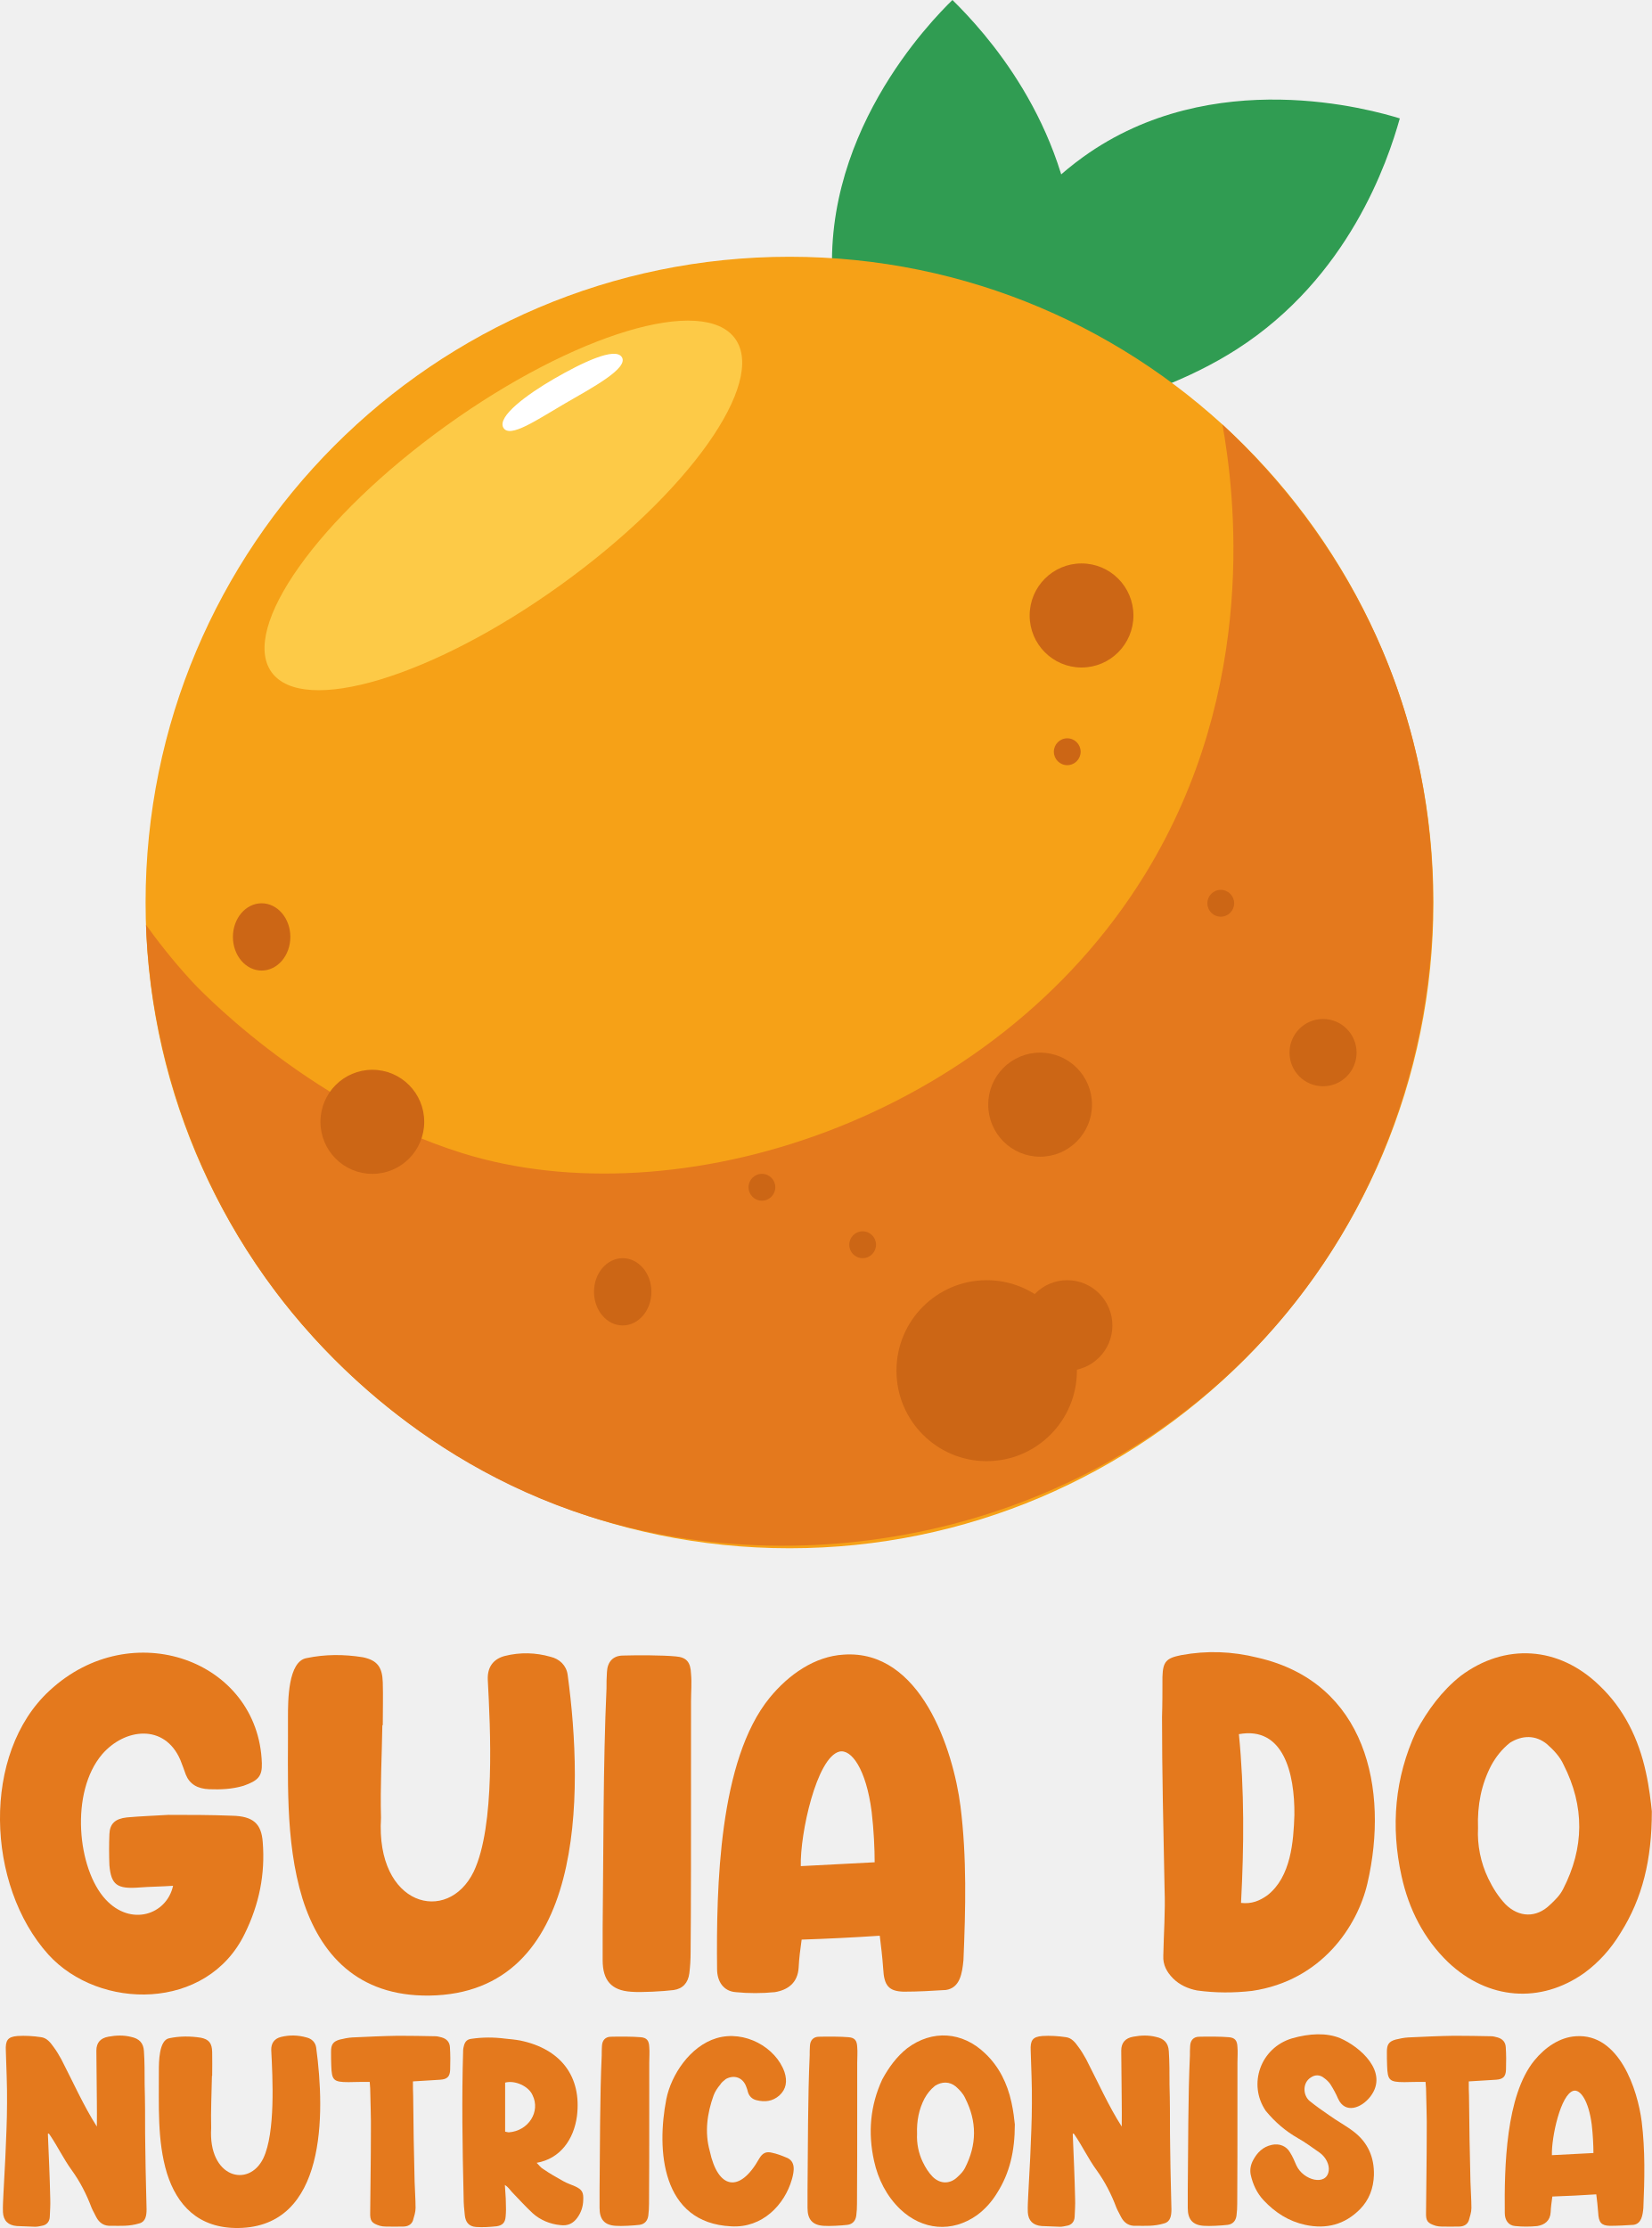
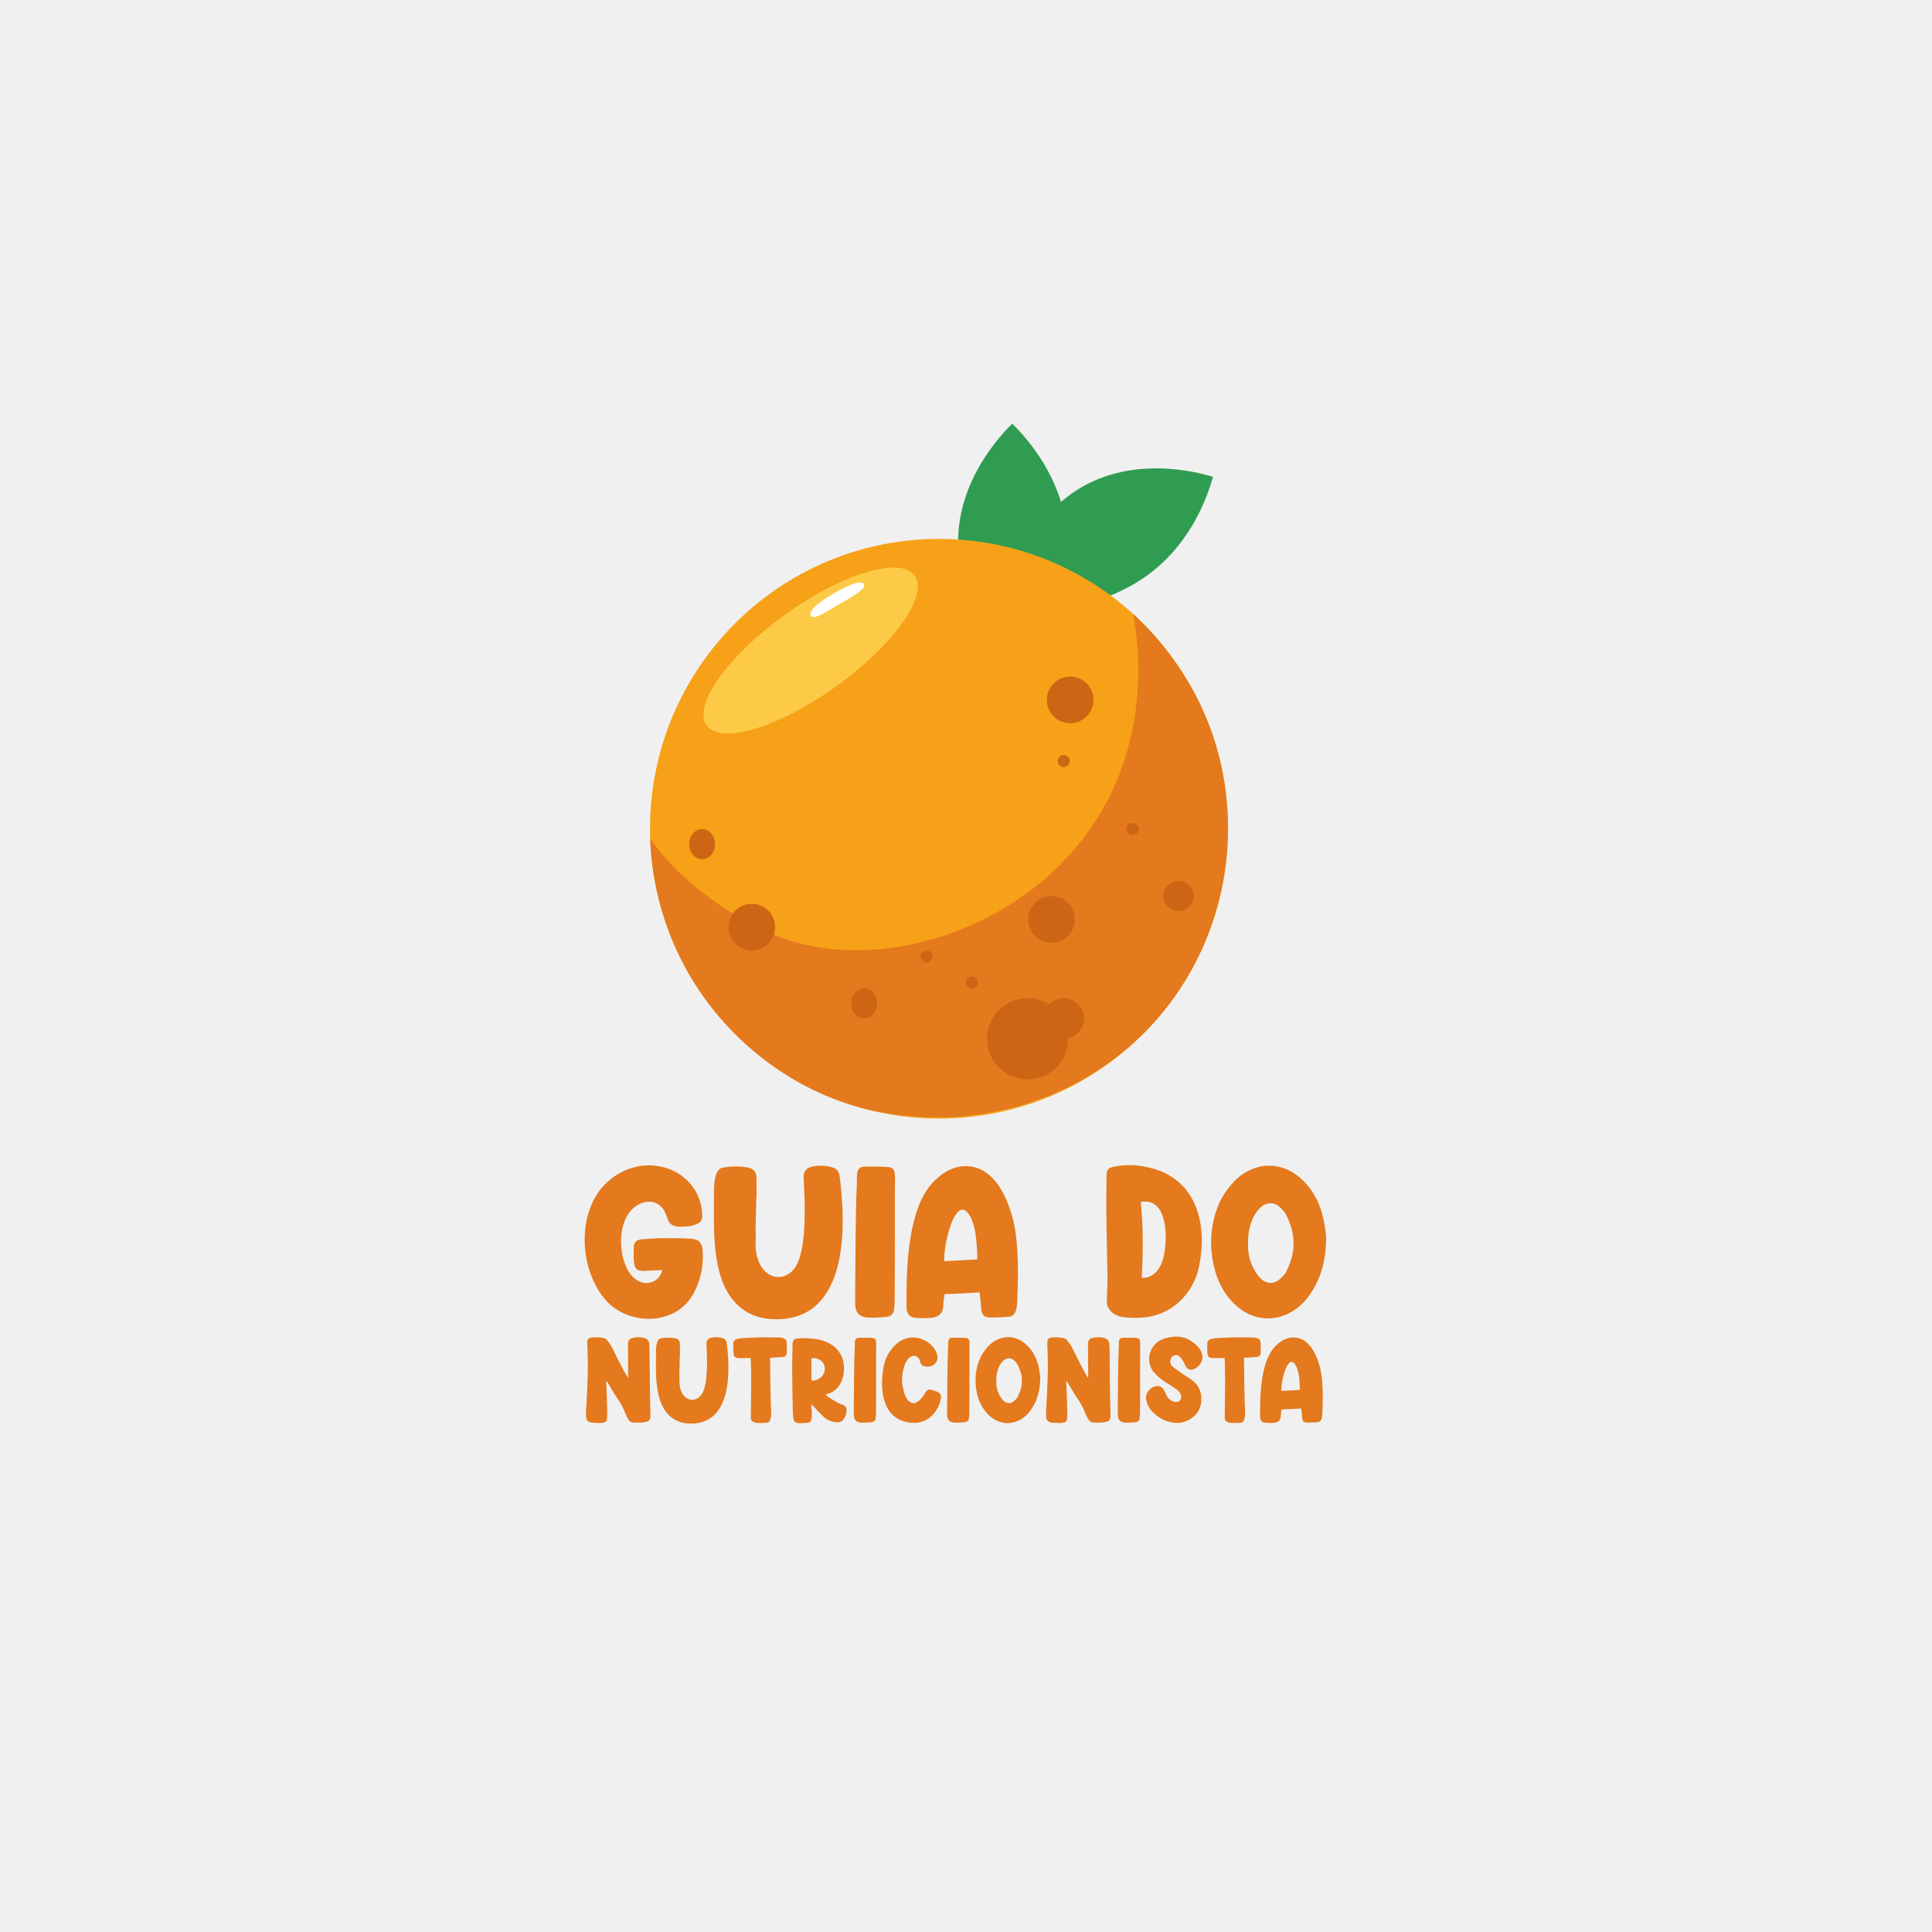
- <svg xmlns="http://www.w3.org/2000/svg" width="175" height="236" viewBox="0 0 175 236" fill="none">
+ <svg xmlns="http://www.w3.org/2000/svg" width="456" height="456" viewBox="-138 -100 456 456">
  <path d="M103.66 54.37C97.39 55.045 89.722 42.602 88.367 31.453C86.324 14.648 98.776 2.08 100.904 0C104.302 3.336 113.05 12.85 114.002 26.939C114.793 38.629 110.227 53.662 103.66 54.37Z" fill="#309C52" />
  <path d="M102.062 41.073C98.459 35.883 105.661 23.164 114.765 16.618C128.487 6.751 145.46 11.672 148.3 12.542C147.012 17.131 142.891 29.394 131.024 36.998C121.176 43.309 105.834 46.511 102.062 41.073Z" fill="#309C52" />
  <path d="M83.642 164C121.318 164 151.861 133.376 151.861 95.599C151.861 57.822 121.318 27.197 83.642 27.197C45.967 27.197 15.424 57.822 15.424 95.599C15.424 133.376 45.967 164 83.642 164Z" fill="#F6A117" />
  <path d="M15.467 97.959C16.55 99.476 18.18 101.617 20.364 103.991C20.364 103.991 32.266 116.926 48.946 122.138C71.68 129.242 105.191 118.784 121.282 92.655C133.508 72.796 130.746 51.893 129.511 44.969C134.623 49.71 144.828 60.505 149.444 77.501C155.082 98.27 150.686 122.078 135.763 139.732C116.85 162.111 86.402 168.232 62.422 160.625C43.508 154.624 32.633 141.36 29.288 136.934C17.033 120.726 15.675 103.906 15.467 97.959Z" fill="#E4791D" />
  <path opacity="0.8" d="M59.368 61.988C72.934 52.239 81.228 40.552 77.892 35.885C74.555 31.217 60.853 35.336 47.286 45.085C33.719 54.834 25.426 66.52 28.762 71.188C32.099 75.856 45.801 71.737 59.368 61.988Z" fill="#FFD453" />
  <path d="M53.328 45.305C54.006 46.483 56.952 44.42 59.839 42.747C62.725 41.077 66.571 39.028 65.894 37.854C65.216 36.679 61.582 38.455 58.695 40.125C55.809 41.795 52.651 44.127 53.328 45.305Z" fill="white" />
  <path d="M39.447 124.342C42.483 124.342 44.944 121.874 44.944 118.829C44.944 115.785 42.483 113.317 39.447 113.317C36.411 113.317 33.95 115.785 33.95 118.829C33.95 121.874 36.411 124.342 39.447 124.342Z" fill="#CC6615" />
  <path d="M27.718 102.806C29.398 102.806 30.76 101.211 30.76 99.243C30.76 97.275 29.398 95.68 27.718 95.68C26.038 95.68 24.676 97.275 24.676 99.243C24.676 101.211 26.038 102.806 27.718 102.806Z" fill="#CC6615" />
  <path d="M104.532 154.773C109.811 154.773 114.091 150.482 114.091 145.188C114.091 139.895 109.811 135.604 104.532 135.604C99.253 135.604 94.973 139.895 94.973 145.188C94.973 150.482 99.253 154.773 104.532 154.773Z" fill="#CC6615" />
  <path d="M113.067 145.192C115.708 145.192 117.849 143.045 117.849 140.398C117.849 137.75 115.708 135.604 113.067 135.604C110.427 135.604 108.286 137.75 108.286 140.398C108.286 143.045 110.427 145.192 113.067 145.192Z" fill="#CC6615" />
  <path d="M110.192 122.523C113.228 122.523 115.689 120.055 115.689 117.011C115.689 113.967 113.228 111.499 110.192 111.499C107.155 111.499 104.694 113.967 104.694 117.011C104.694 120.055 107.155 122.523 110.192 122.523Z" fill="#CC6615" />
  <path d="M65.971 140.398C67.651 140.398 69.013 138.803 69.013 136.835C69.013 134.867 67.651 133.272 65.971 133.272C64.291 133.272 62.93 134.867 62.93 136.835C62.93 138.803 64.291 140.398 65.971 140.398Z" fill="#CC6615" />
  <path d="M140.167 115.061C142.129 115.061 143.72 113.466 143.72 111.499C143.72 109.531 142.129 107.936 140.167 107.936C138.205 107.936 136.614 109.531 136.614 111.499C136.614 113.466 138.205 115.061 140.167 115.061Z" fill="#CC6615" />
  <path d="M80.721 127.183C81.504 127.183 82.139 126.546 82.139 125.761C82.139 124.975 81.504 124.338 80.721 124.338C79.938 124.338 79.302 124.975 79.302 125.761C79.302 126.546 79.938 127.183 80.721 127.183Z" fill="#CC6615" />
  <path d="M91.391 133.272C92.175 133.272 92.81 132.635 92.81 131.85C92.81 131.064 92.175 130.427 91.391 130.427C90.608 130.427 89.973 131.064 89.973 131.85C89.973 132.635 90.608 133.272 91.391 133.272Z" fill="#CC6615" />
  <path d="M113.067 81.05C113.851 81.05 114.486 80.413 114.486 79.628C114.486 78.842 113.851 78.205 113.067 78.205C112.284 78.205 111.649 78.842 111.649 79.628C111.649 80.413 112.284 81.05 113.067 81.05Z" fill="#CC6615" />
  <path d="M129.331 97.102C130.114 97.102 130.749 96.466 130.749 95.68C130.749 94.894 130.114 94.258 129.331 94.258C128.547 94.258 127.912 94.894 127.912 95.68C127.912 96.466 128.547 97.102 129.331 97.102Z" fill="#CC6615" />
  <path d="M114.582 70.706C117.618 70.706 120.079 68.238 120.079 65.194C120.079 62.15 117.618 59.682 114.582 59.682C111.545 59.682 109.084 62.15 109.084 65.194C109.084 68.238 111.545 70.706 114.582 70.706Z" fill="#CC6615" />
  <g clip-path="url(#clip0_0_1)">
    <path d="M14.76 199.931C12.408 200.111 11.775 199.661 11.591 197.579C11.546 196.492 11.546 195.362 11.591 194.275C11.637 193.188 12.18 192.647 13.447 192.509C14.94 192.374 16.387 192.329 17.835 192.239C20.051 192.239 22.312 192.239 24.576 192.329C26.838 192.374 27.7 193.188 27.835 195.134C28.105 198.483 27.471 201.694 25.934 204.818C21.952 213.054 10.507 212.964 5.123 207.035C-1.484 199.703 -1.979 185.72 5.258 179.07C13.943 171.014 27.381 175.856 27.742 186.763C27.787 188.165 27.333 188.619 25.796 189.16C24.573 189.523 23.354 189.568 22.177 189.523C20.91 189.478 20.096 188.979 19.688 187.985C19.507 187.487 19.324 186.946 19.099 186.402C17.429 182.557 13.222 183.053 10.826 185.814C7.387 189.842 8.201 197.985 11.189 201.199C13.859 204.094 17.658 202.827 18.336 199.751C17.024 199.841 15.892 199.841 14.76 199.931Z" fill="#E4791D" />
    <path d="M40.366 192.557C39.778 201.922 47.423 203.914 50.183 198.258C52.49 193.416 51.949 183.098 51.676 177.896C51.631 176.583 52.264 175.724 53.487 175.405C55.114 174.997 56.745 175.042 58.327 175.496C59.276 175.721 60 176.4 60.138 177.397C61.856 190.022 62.039 211.153 45.481 211.381C37.88 211.471 33.898 206.993 32.045 201.108C30.144 194.909 30.553 188.075 30.508 181.876C30.508 180.157 30.508 175.949 32.499 175.631C34.444 175.222 36.435 175.222 38.426 175.541C39.964 175.856 40.508 176.58 40.553 178.211C40.598 179.704 40.553 181.197 40.553 182.738C40.553 182.738 40.553 182.738 40.508 182.738C40.456 186.042 40.276 189.253 40.366 192.557Z" fill="#E4791D" />
    <path d="M73.03 209.029C72.895 210.024 72.351 210.657 71.357 210.796C70.27 210.931 67.919 211.066 66.877 210.976C64.751 210.841 63.847 209.753 63.847 207.627C63.847 206.494 63.847 205.41 63.847 204.232C63.937 196.315 63.892 186.766 64.255 178.848C64.255 178.304 64.255 177.715 64.3 177.13C64.345 176.042 64.934 175.363 66.018 175.363C67.466 175.318 70.18 175.318 71.583 175.454C72.76 175.544 73.165 176.087 73.21 177.31C73.3 178.259 73.21 179.211 73.21 180.206C73.21 196.179 73.21 202.379 73.165 206.813C73.165 207.534 73.12 208.306 73.03 209.029Z" fill="#E4791D" />
    <path d="M84.928 205.452C84.793 206.446 84.658 207.398 84.613 208.393C84.523 210.021 83.481 210.79 82.078 211.018C80.721 211.153 79.273 211.153 77.961 211.018C76.649 210.928 75.97 209.886 75.97 208.573C75.88 199.931 76.15 186.444 81.535 179.839C83.571 177.349 86.33 175.451 89.36 175.267C97.55 174.679 100.988 185.357 101.757 191.331C102.436 196.762 102.3 202.193 102.072 207.621C101.937 209.023 101.709 210.561 100.216 210.787C98.769 210.877 97.276 210.967 95.739 210.967C94.156 210.922 93.658 210.333 93.568 208.525C93.478 207.257 93.342 206.173 93.204 205.04C90.403 205.227 87.688 205.362 84.928 205.452ZM92.348 191.923C91.76 187.354 90.177 185.225 88.91 185.543C86.514 186.177 84.748 194.23 84.838 197.669C87.598 197.534 90.087 197.399 92.664 197.261C92.664 195.816 92.574 193.87 92.348 191.923Z" fill="#E4791D" />
    <path d="M132.655 210.883C130.709 211.108 128.763 211.108 126.82 210.838C125.871 210.657 124.964 210.249 124.285 209.57C123.607 208.891 123.198 208.122 123.243 207.173C123.288 204.821 123.469 202.466 123.378 200.114C123.243 193.371 123.108 187.67 123.108 181.879C123.153 180.521 123.153 179.073 123.153 177.625C123.198 175.997 123.562 175.634 125.144 175.318C127.859 174.82 130.529 174.91 133.243 175.589C144.736 178.214 147.177 189.526 144.871 199.481C143.829 204.004 140.03 209.798 132.655 210.883ZM134.282 200.748C136.772 198.802 137.042 195.047 137.132 192.242C137.177 187.808 135.955 182.831 131.252 183.69C131.841 189.619 131.796 195.591 131.478 201.565C132.61 201.697 133.469 201.337 134.282 200.748Z" fill="#E4791D" />
    <path d="M171.697 204.728C170.658 206.446 169.391 207.849 167.853 208.981C163.192 212.285 157.628 211.832 153.421 207.849C150.841 205.359 149.258 202.238 148.49 198.754C147.312 193.458 147.766 188.301 150.027 183.413C151.249 181.152 152.742 179.115 154.733 177.532C159.439 174.003 165.138 174.363 169.436 178.526C172.06 181.016 173.598 184.182 174.367 187.712C174.73 189.34 174.91 190.971 175 191.875C175 196.99 174.006 201.063 171.697 204.728ZM157.673 198.982C158.171 200.021 158.76 200.928 159.484 201.697C160.931 203.145 162.787 203.145 164.189 201.787C164.733 201.289 165.276 200.748 165.592 200.114C167.853 195.726 167.898 191.334 165.637 186.901C165.273 186.087 164.595 185.363 163.871 184.729C162.694 183.78 161.291 183.78 159.979 184.594C159.12 185.273 158.487 186.087 157.988 186.994C156.946 188.985 156.496 191.202 156.586 193.647C156.496 195.407 156.859 197.309 157.673 198.982Z" fill="#E4791D" />
    <path d="M5.324 232.918C5.348 233.555 5.3 234.216 5.273 234.826C5.249 235.333 4.943 235.691 4.432 235.766C4.204 235.817 3.949 235.868 3.721 235.868C3.06 235.844 2.423 235.817 1.787 235.793C0.871 235.718 0.36 235.234 0.312 234.318C0.288 233.681 0.336 233.044 0.363 232.408C0.414 231.11 0.516 229.812 0.567 228.515C0.643 226.607 0.745 224.673 0.745 222.79C0.769 221.008 0.67 218.999 0.618 217.215C0.567 216.145 0.796 215.74 1.865 215.662C2.655 215.611 3.519 215.662 4.357 215.788C4.943 215.863 5.324 216.322 5.682 216.83C5.988 217.239 6.24 217.671 6.495 218.128C7.691 220.444 8.913 223.168 10.261 225.253C10.261 224.36 10.285 223.444 10.261 222.555C10.261 220.9 10.21 218.813 10.21 217.212C10.21 216.371 10.643 215.887 11.483 215.737C12.297 215.584 13.111 215.56 13.901 215.761C14.742 215.938 15.198 216.398 15.249 217.263C15.324 218.281 15.324 219.783 15.324 220.825C15.375 222.555 15.375 224.285 15.375 226.019C15.399 227.214 15.399 228.437 15.426 229.632C15.45 231.107 15.501 232.558 15.528 234.009C15.528 234.696 15.426 235.333 14.766 235.51C13.673 235.841 12.781 235.766 11.79 235.766C11.027 235.817 10.516 235.459 10.186 234.826C10.033 234.495 9.829 234.165 9.703 233.858C9.168 232.432 8.48 231.083 7.591 229.863C6.727 228.668 6.114 227.37 5.3 226.172C5.249 226.121 5.225 226.046 5.174 225.995C5.15 225.995 5.123 226.019 5.072 226.019C5.171 228.337 5.273 230.629 5.324 232.918Z" fill="#E4791D" />
    <path d="M22.372 225.412C22.042 230.68 26.343 231.801 27.895 228.62C29.192 225.895 28.886 220.095 28.736 217.167C28.712 216.428 29.066 215.944 29.754 215.767C30.67 215.538 31.586 215.563 32.478 215.818C33.012 215.944 33.42 216.325 33.496 216.887C34.463 223.988 34.565 235.874 25.252 236C20.976 236.051 18.739 233.531 17.694 230.224C16.625 226.736 16.853 222.895 16.829 219.407C16.829 218.44 16.829 216.073 17.949 215.896C19.042 215.668 20.162 215.668 21.282 215.845C22.147 216.022 22.454 216.431 22.478 217.347C22.502 218.188 22.478 219.026 22.478 219.891C22.478 219.891 22.478 219.891 22.454 219.891C22.424 221.747 22.321 223.552 22.372 225.412Z" fill="#E4791D" />
    <path d="M43.772 222C43.796 224.952 43.847 228.133 43.925 231.086C43.949 232.029 44.027 232.945 44.027 233.885C44.027 234.318 43.874 234.774 43.748 235.21C43.594 235.642 43.189 235.847 42.73 235.847C42.093 235.847 41.483 235.871 40.871 235.847C40.667 235.847 40.462 235.823 40.261 235.772C39.369 235.492 39.192 235.264 39.219 234.345C39.243 231.494 39.294 228.644 39.294 225.793C39.318 224.366 39.243 222.663 39.219 221.213C39.219 220.984 39.168 220.729 39.168 220.525C38.354 220.525 37.643 220.525 36.928 220.549C35.324 220.549 35.147 220.344 35.096 218.819C35.072 218.311 35.072 217.8 35.072 217.317C35.072 216.578 35.276 216.247 35.988 216.043C36.42 215.941 36.88 215.839 37.336 215.815C38.964 215.74 40.568 215.662 42.171 215.638C43.495 215.638 44.844 215.662 46.141 215.689C46.369 215.689 46.574 215.764 46.802 215.815C47.336 215.968 47.643 216.322 47.667 216.857C47.718 217.62 47.718 218.434 47.691 219.224C47.667 219.987 47.36 220.242 46.649 220.293C45.682 220.344 44.766 220.42 43.748 220.471C43.748 221.008 43.748 221.516 43.772 222Z" fill="#E4791D" />
    <path d="M57.565 229.764C58.225 230.221 58.94 230.629 59.676 231.038C60.084 231.266 60.489 231.395 60.898 231.572C61.688 231.93 61.838 232.233 61.787 233.098C61.763 233.759 61.559 234.372 61.15 234.931C60.718 235.516 60.159 235.796 59.369 235.694C58.276 235.591 57.231 235.159 56.417 234.42C55.655 233.708 54.94 232.918 54.228 232.179C54 231.924 53.82 231.645 53.489 231.44C53.513 232.05 53.592 232.687 53.592 233.324C53.615 233.807 53.615 234.315 53.568 234.798C53.516 235.435 53.237 235.715 52.628 235.817C51.889 235.892 51.177 235.943 50.438 235.892C49.7 235.841 49.318 235.408 49.243 234.645C49.168 234.008 49.117 233.372 49.117 232.735C48.991 227.364 48.913 222.3 49.066 217.209C49.066 217.004 49.117 216.827 49.168 216.623C49.294 216.214 49.526 216.013 49.931 215.962C51.126 215.785 52.297 215.785 53.492 215.938C54.027 215.989 54.562 216.04 55.12 216.142C59.42 217.034 61.634 219.96 61.126 224.135C60.796 226.628 59.345 228.665 56.853 229.097C57.105 229.332 57.282 229.611 57.565 229.764ZM53.516 225.793C53.67 225.817 53.796 225.868 53.898 225.868C56.009 225.715 57.282 223.655 56.417 221.924C56.009 220.981 54.559 220.32 53.516 220.6C53.516 222.33 53.516 224.063 53.516 225.793Z" fill="#E4791D" />
    <path d="M68.685 234.675C68.61 235.234 68.303 235.592 67.745 235.667C67.135 235.742 65.811 235.82 65.225 235.769C64.03 235.694 63.52 235.081 63.52 233.885C63.52 233.249 63.52 232.639 63.52 231.975C63.571 227.52 63.544 222.15 63.748 217.698C63.748 217.392 63.748 217.061 63.772 216.731C63.796 216.121 64.129 215.74 64.739 215.74C65.553 215.716 67.081 215.716 67.868 215.791C68.528 215.842 68.757 216.148 68.784 216.833C68.835 217.368 68.784 217.903 68.784 218.461C68.784 227.445 68.784 230.933 68.76 233.426C68.76 233.834 68.736 234.267 68.685 234.675Z" fill="#E4791D" />
    <path d="M70.592 222.357C71.099 219.786 73.111 216.731 75.91 215.893C78.886 215.004 82.195 216.86 83.111 219.482C83.418 220.426 83.315 221.291 82.553 221.975C81.841 222.585 81.051 222.687 80.135 222.459C79.703 222.357 79.373 222.051 79.243 221.618C79.192 221.414 79.141 221.21 79.039 220.981C78.682 220.065 77.793 219.735 76.901 220.218C76.673 220.396 76.418 220.6 76.291 220.828C76.012 221.158 75.757 221.54 75.604 221.948C74.916 223.856 74.637 225.868 75.195 227.854C76.06 231.876 78.352 232.359 80.436 228.644C80.766 228.085 81.147 227.854 81.811 228.034C82.294 228.136 82.778 228.313 83.261 228.518C84.355 228.899 84.126 230.02 83.898 230.834C83.135 233.531 80.769 236.027 77.46 235.823C70.033 235.465 69.55 227.677 70.592 222.357Z" fill="#E4791D" />
    <path d="M90.718 234.675C90.643 235.234 90.336 235.592 89.778 235.667C89.168 235.742 87.844 235.82 87.258 235.769C86.063 235.694 85.552 235.081 85.552 233.885C85.552 233.249 85.552 232.639 85.552 231.975C85.603 227.52 85.576 222.15 85.781 217.698C85.781 217.392 85.781 217.061 85.805 216.731C85.829 216.121 86.162 215.74 86.772 215.74C87.585 215.716 89.114 215.716 89.901 215.791C90.561 215.842 90.79 216.148 90.817 216.833C90.868 217.368 90.817 217.903 90.817 218.461C90.817 227.445 90.817 230.933 90.793 233.426C90.796 233.834 90.769 234.267 90.718 234.675Z" fill="#E4791D" />
    <path d="M105.655 232.257C105.069 233.225 104.357 234.015 103.493 234.648C100.871 236.505 97.742 236.252 95.376 234.012C93.925 232.612 93.033 230.855 92.601 228.896C91.94 225.919 92.192 223.018 93.466 220.269C94.153 218.996 94.991 217.851 96.111 216.959C98.757 214.974 101.964 215.178 104.381 217.518C105.856 218.918 106.721 220.699 107.156 222.684C107.36 223.601 107.463 224.517 107.514 225.024C107.514 227.905 106.952 230.197 105.655 232.257ZM97.769 229.025C98.048 229.611 98.379 230.119 98.787 230.551C99.601 231.365 100.646 231.365 101.433 230.602C101.739 230.323 102.042 230.017 102.222 229.662C103.496 227.193 103.52 224.724 102.246 222.231C102.042 221.771 101.661 221.366 101.255 221.008C100.595 220.474 99.805 220.474 99.066 220.933C98.583 221.315 98.225 221.774 97.946 222.282C97.361 223.402 97.105 224.649 97.156 226.025C97.105 227.016 97.309 228.082 97.769 229.025Z" fill="#E4791D" />
    <path d="M113.901 232.918C113.925 233.555 113.877 234.216 113.85 234.826C113.826 235.333 113.519 235.691 113.009 235.766C112.781 235.817 112.525 235.868 112.297 235.868C111.637 235.844 111 235.817 110.363 235.793C109.447 235.718 108.937 235.234 108.889 234.318C108.865 233.681 108.913 233.044 108.94 232.408C108.991 231.11 109.093 229.812 109.144 228.515C109.219 226.607 109.321 224.673 109.321 222.79C109.345 221.008 109.246 218.999 109.195 217.215C109.144 216.145 109.372 215.74 110.441 215.662C111.231 215.611 112.096 215.662 112.934 215.788C113.519 215.863 113.901 216.322 114.258 216.83C114.565 217.239 114.817 217.671 115.072 218.128C116.267 220.444 117.489 223.168 118.838 225.253C118.838 224.36 118.862 223.444 118.838 222.555C118.838 220.9 118.787 218.813 118.787 217.212C118.787 216.371 119.219 215.887 120.06 215.737C120.874 215.584 121.688 215.56 122.477 215.761C123.318 215.938 123.775 216.398 123.826 217.263C123.901 218.281 123.901 219.783 123.901 220.825C123.952 222.555 123.952 224.285 123.952 226.019C123.976 227.214 123.976 228.437 124.003 229.632C124.027 231.107 124.078 232.558 124.105 234.009C124.105 234.696 124.003 235.333 123.342 235.51C122.249 235.841 121.357 235.766 120.366 235.766C119.604 235.817 119.093 235.459 118.763 234.826C118.61 234.495 118.405 234.165 118.279 233.858C117.745 232.432 117.057 231.083 116.168 229.863C115.303 228.668 114.691 227.37 113.877 226.172C113.826 226.121 113.802 226.046 113.751 225.995C113.727 225.995 113.7 226.019 113.649 226.019C113.748 228.337 113.85 230.629 113.901 232.918Z" fill="#E4791D" />
    <path d="M131 234.675C130.925 235.234 130.619 235.592 130.06 235.667C129.45 235.742 128.126 235.82 127.54 235.769C126.345 235.694 125.835 235.081 125.835 233.885C125.835 233.249 125.835 232.639 125.835 231.975C125.886 227.52 125.859 222.15 126.063 217.698C126.063 217.392 126.063 217.061 126.087 216.731C126.111 216.121 126.444 215.74 127.054 215.74C127.868 215.716 129.396 215.716 130.183 215.791C130.844 215.842 131.072 216.148 131.099 216.833C131.15 217.368 131.099 217.903 131.099 218.461C131.099 227.445 131.099 230.933 131.075 233.426C131.075 233.834 131.051 234.267 131 234.675Z" fill="#E4791D" />
    <path d="M141.763 222.306C141.535 221.771 141.252 221.264 140.949 220.78C140.796 220.552 140.541 220.296 140.288 220.119C139.856 219.762 139.348 219.738 138.889 220.044C137.973 220.603 138.024 221.927 138.736 222.537C139.396 223.072 140.111 223.579 140.823 224.063C141.664 224.673 142.631 225.183 143.417 225.793C144.943 226.965 145.607 228.542 145.556 230.425C145.505 231.801 145.045 233.02 144.105 233.987C142.478 235.643 140.517 236.15 138.279 235.667C136.523 235.285 135.099 234.369 133.877 233.071C133.165 232.308 132.733 231.392 132.502 230.347C132.399 229.812 132.502 229.305 132.757 228.821C133.189 228.007 133.799 227.394 134.742 227.193C135.532 227.016 136.294 227.319 136.676 228.007C136.955 228.44 137.135 228.899 137.336 229.356C138.075 230.984 140.568 231.596 140.772 229.914C140.847 229.305 140.493 228.539 139.856 228.055C139.093 227.52 138.303 226.935 137.49 226.478C136.165 225.715 135.072 224.772 134.105 223.601C132.171 220.774 133.547 216.908 136.88 215.914C138.736 215.379 140.544 215.304 141.97 215.89C144.057 216.782 147.162 219.452 145.201 222.051C144.231 223.324 142.502 223.934 141.763 222.306Z" fill="#E4791D" />
    <path d="M155.631 222C155.655 224.952 155.706 228.133 155.784 231.086C155.808 232.029 155.886 232.945 155.886 233.885C155.886 234.318 155.733 234.774 155.607 235.21C155.453 235.642 155.048 235.847 154.589 235.847C153.952 235.847 153.342 235.871 152.73 235.847C152.526 235.847 152.321 235.823 152.12 235.772C151.228 235.492 151.051 235.264 151.078 234.345C151.102 231.494 151.153 228.644 151.153 225.793C151.177 224.366 151.102 222.663 151.078 221.213C151.078 220.984 151.027 220.729 151.027 220.525C150.213 220.525 149.501 220.525 148.787 220.549C147.183 220.549 147.006 220.344 146.955 218.819C146.931 218.311 146.931 217.8 146.931 217.317C146.931 216.578 147.135 216.247 147.847 216.043C148.279 215.941 148.739 215.839 149.195 215.815C150.823 215.74 152.426 215.662 154.03 215.638C155.354 215.638 156.703 215.662 158 215.689C158.228 215.689 158.432 215.764 158.661 215.815C159.195 215.968 159.501 216.322 159.525 216.857C159.577 217.62 159.577 218.434 159.55 219.224C159.525 219.987 159.219 220.242 158.507 220.293C157.541 220.344 156.625 220.42 155.607 220.471C155.604 221.008 155.604 221.516 155.631 222Z" fill="#E4791D" />
    <path d="M164.46 232.666C164.385 233.225 164.306 233.759 164.282 234.321C164.231 235.237 163.646 235.67 162.856 235.796C162.093 235.871 161.279 235.871 160.541 235.796C159.802 235.745 159.421 235.159 159.421 234.42C159.369 229.56 159.523 221.976 162.55 218.26C163.694 216.86 165.246 215.791 166.952 215.689C171.559 215.358 173.493 221.366 173.925 224.724C174.306 227.779 174.231 230.834 174.102 233.885C174.027 234.675 173.898 235.54 173.06 235.667C172.246 235.718 171.406 235.769 170.541 235.769C169.649 235.745 169.369 235.411 169.318 234.393C169.267 233.681 169.192 233.068 169.114 232.435C167.538 232.537 166.012 232.615 164.46 232.666ZM168.634 225.054C168.303 222.483 167.412 221.288 166.7 221.465C165.351 221.822 164.36 226.352 164.412 228.286C165.964 228.211 167.363 228.133 168.814 228.058C168.811 227.244 168.76 226.148 168.634 225.054Z" fill="#E4791D" />
  </g>
  <defs>
    <clipPath id="clip0_0_1">
      <rect width="175" height="61" fill="white" transform="translate(0 175)" />
    </clipPath>
  </defs>
</svg>
